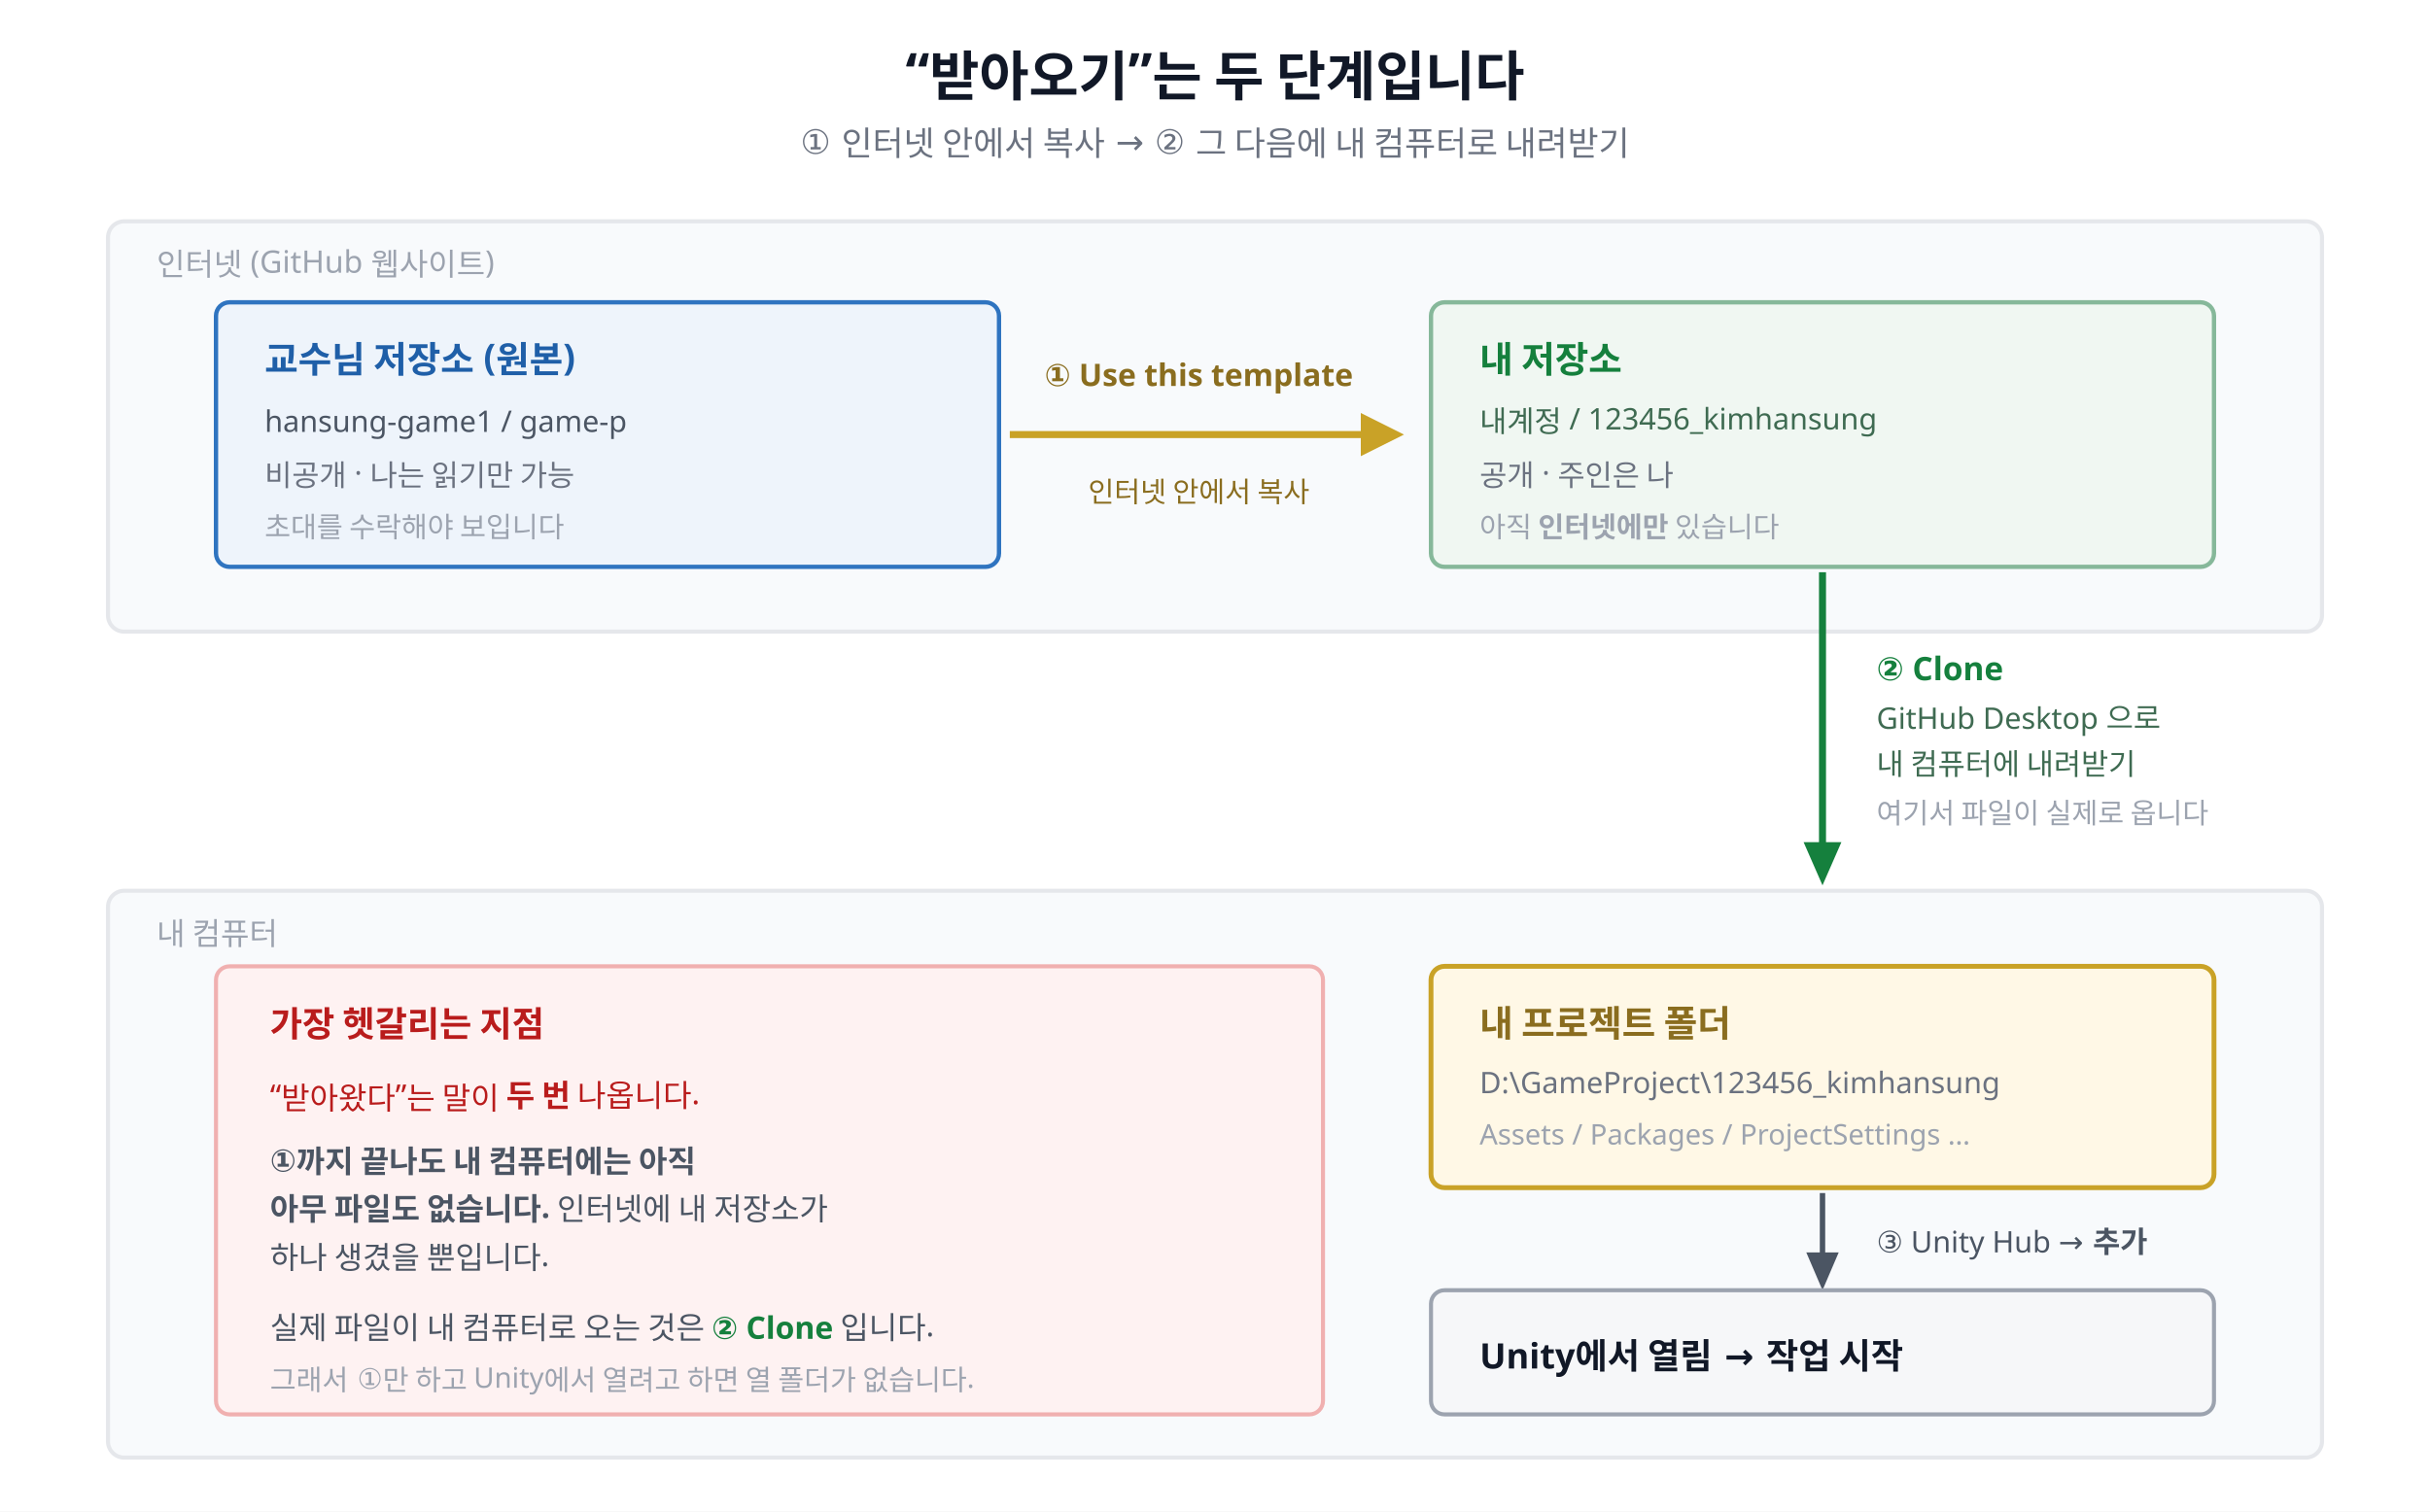
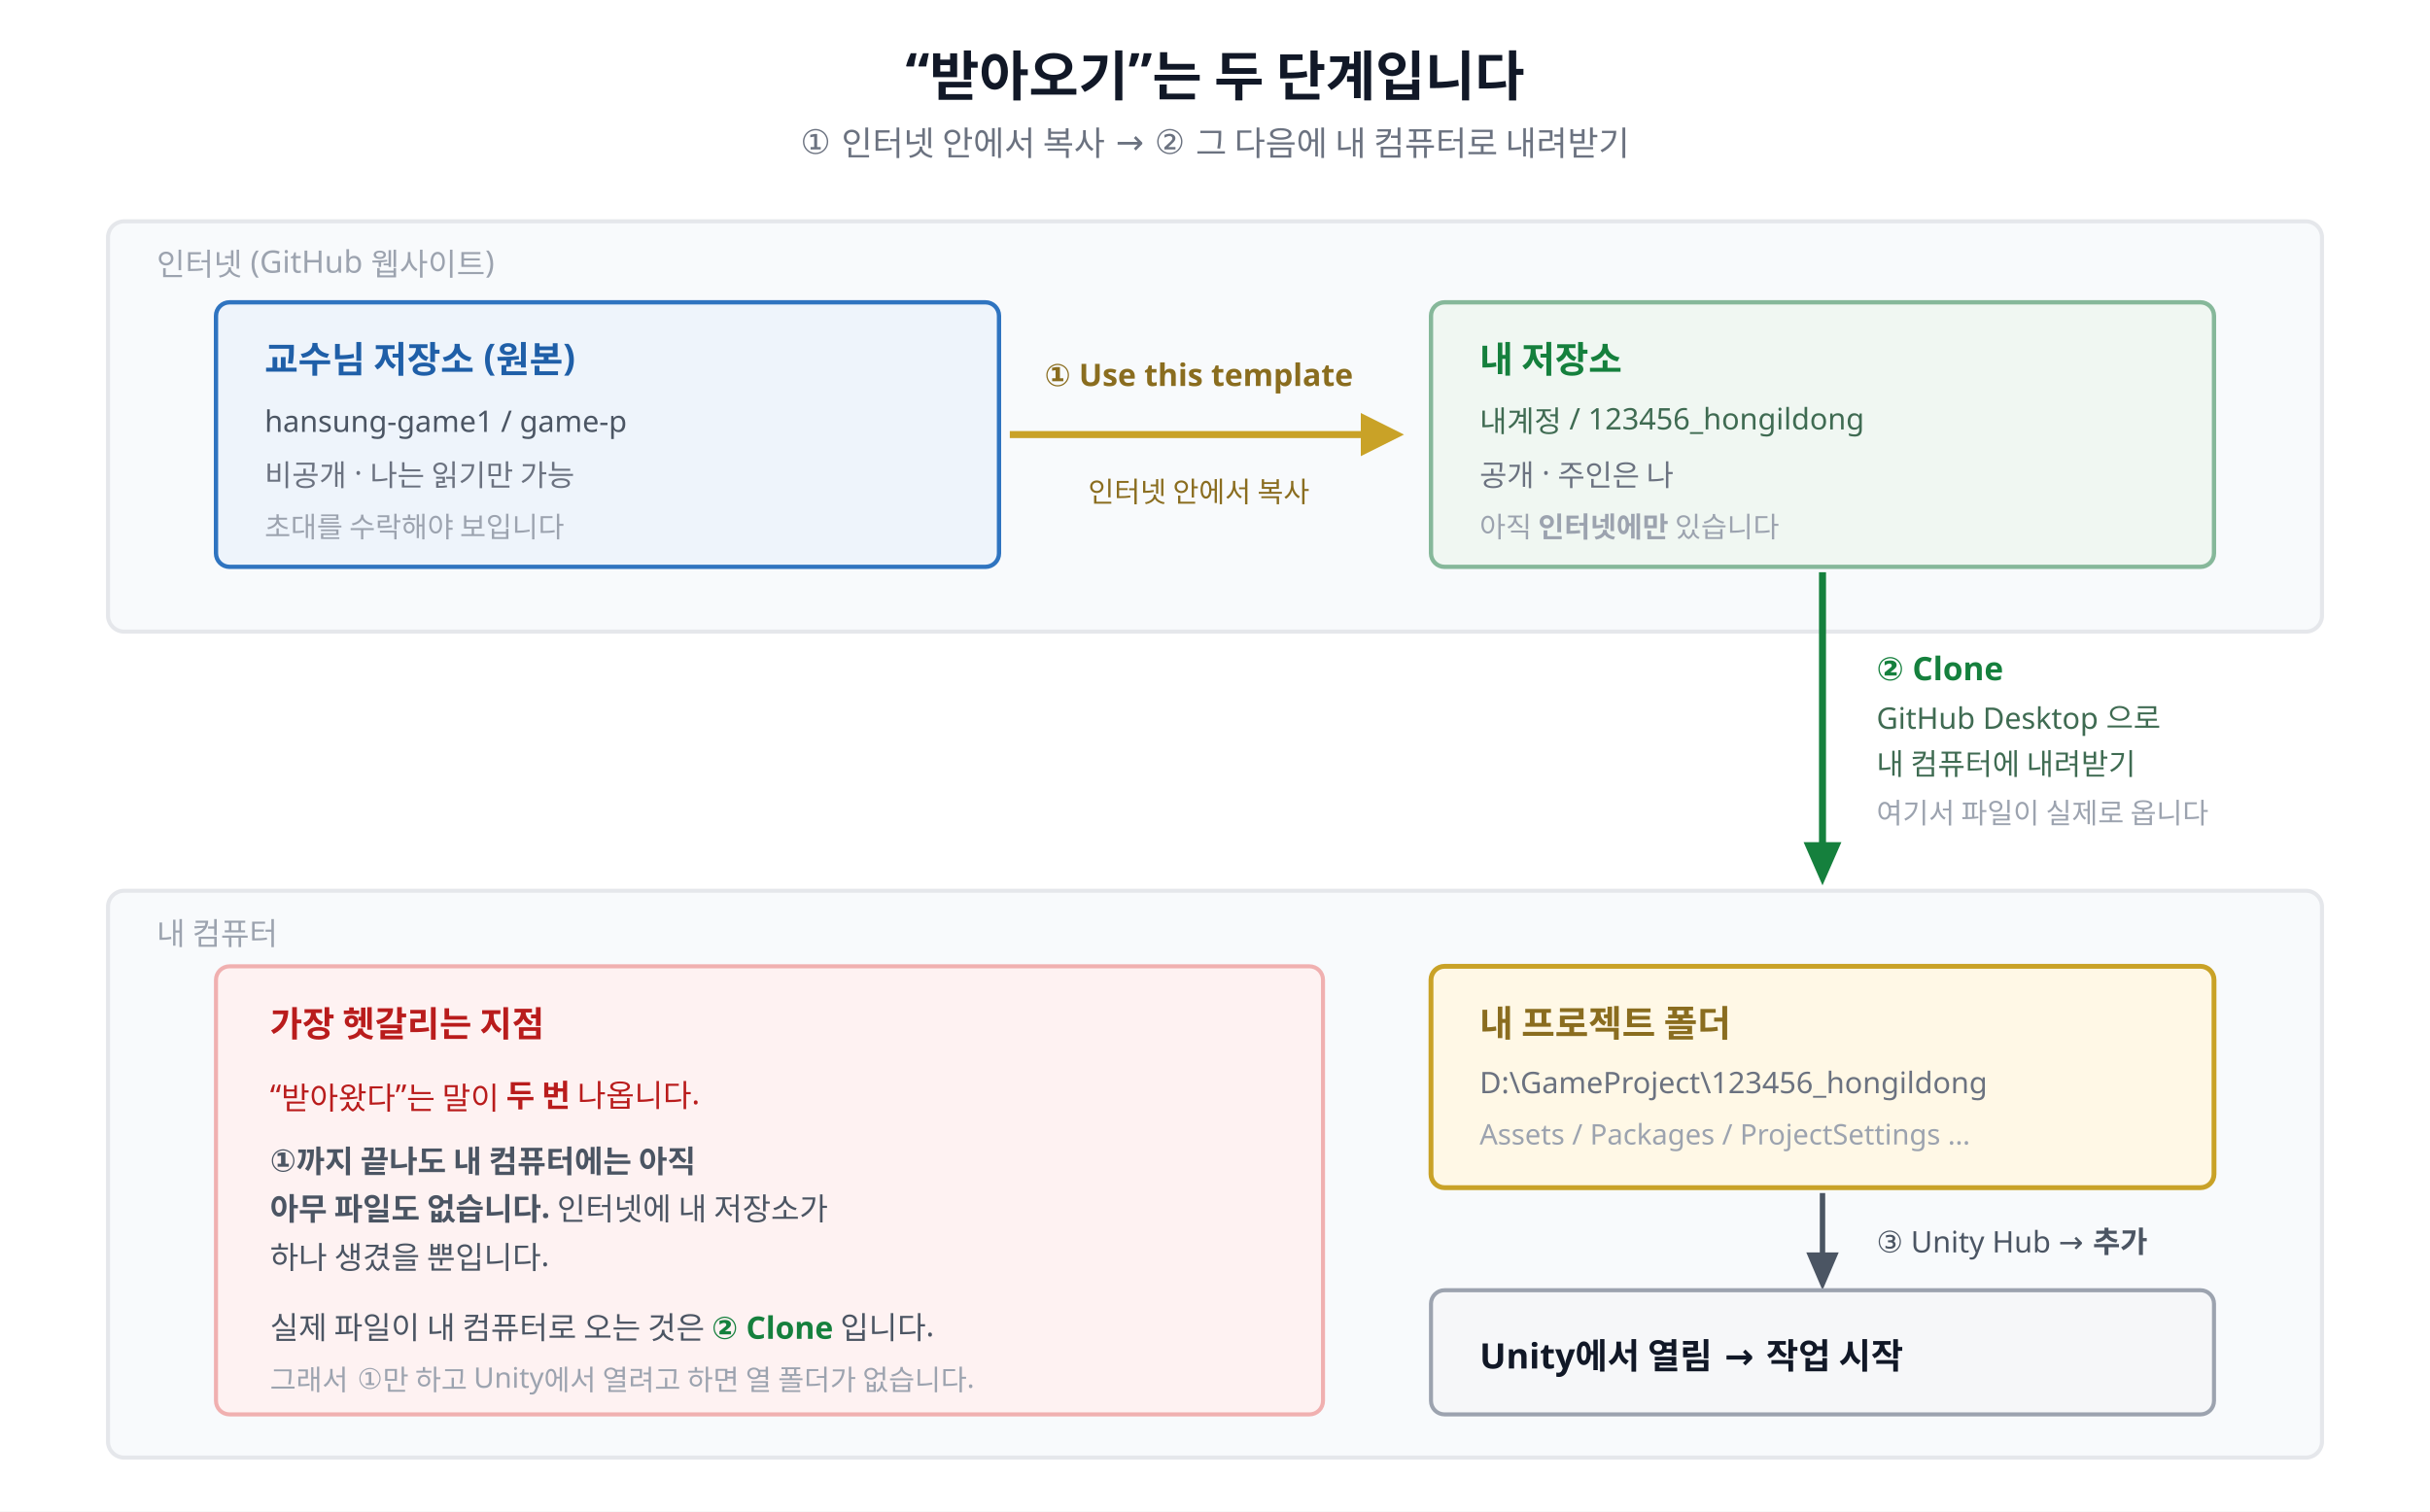
<svg xmlns="http://www.w3.org/2000/svg" viewBox="0 0 900 560" width="900" height="560" font-family="'Malgun Gothic','Apple SD Gothic Neo','Noto Sans KR',sans-serif">
  <rect width="900" height="560" fill="#ffffff" />
  <text x="450" y="34" text-anchor="middle" font-size="20" font-weight="bold" fill="#111827">“받아오기”는 두 단계입니다</text>
  <text x="450" y="57" text-anchor="middle" font-size="12.5" fill="#6b7280">① 인터넷 안에서 복사 → ② 그 다음에 내 컴퓨터로 내려받기</text>
  <rect x="40" y="82" width="820" height="152" rx="6" fill="#f8fafc" stroke="#e5e7eb" stroke-width="1.5" />
  <text x="58" y="102" font-size="11.5" fill="#9ca3af">인터넷 (GitHub 웹사이트)</text>
  <rect x="80" y="112" width="290" height="98" rx="5" fill="#eef4fb" stroke="#2f74c0" stroke-width="1.6" />
  <text x="98" y="138" font-size="13.5" font-weight="bold" fill="#1f5fa8">교수님 저장소 (원본)</text>
  <text x="98" y="160" font-size="11" fill="#4b5563">hansung-game1 / game-p</text>
  <text x="98" y="180" font-size="11" fill="#6b7280">비공개 · 나는 읽기만 가능</text>
  <text x="98" y="199" font-size="10.5" fill="#9ca3af">초대를 수락해야 보입니다</text>
  <rect x="530" y="112" width="290" height="98" rx="5" fill="#f0f7f2" stroke="#86b89a" stroke-width="1.6" />
  <text x="548" y="138" font-size="13.5" font-weight="bold" fill="#15803d">내 저장소</text>
-   <text x="548" y="160" font-size="11" fill="#3f6b52">내계정 / 123456_kimhansung</text>
+   <text x="548" y="160" font-size="11" fill="#3f6b52">내계정 / 123456_hongildong</text>
  <text x="548" y="180" font-size="11" fill="#6b7280">공개 · 주인은 나</text>
  <text x="548" y="199" font-size="10.5" fill="#9ca3af">아직 <tspan font-weight="bold">인터넷에만</tspan> 있습니다</text>
  <line x1="374" y1="161" x2="506" y2="161" stroke="#c9a227" stroke-width="2.6" />
  <polygon points="520,161 504,153 504,169" fill="#c9a227" />
  <text x="444" y="143" text-anchor="middle" font-size="11.5" font-weight="bold" fill="#8a6d1f">① Use this template</text>
  <text x="444" y="186" text-anchor="middle" font-size="10.5" fill="#8a6d1f">인터넷 안에서 복사</text>
  <line x1="675" y1="212" x2="675" y2="316" stroke="#15803d" stroke-width="2.6" />
  <polygon points="675,328 668,312 682,312" fill="#15803d" />
  <text x="695" y="252" font-size="12" font-weight="bold" fill="#15803d">② Clone</text>
  <text x="695" y="270" font-size="11" fill="#3f6b52">GitHub Desktop 으로</text>
  <text x="695" y="287" font-size="11" fill="#3f6b52">내 컴퓨터에 내려받기</text>
  <text x="695" y="305" font-size="10.5" fill="#9ca3af">여기서 파일이 실제로 옵니다</text>
  <rect x="40" y="330" width="820" height="210" rx="6" fill="#f8fafc" stroke="#e5e7eb" stroke-width="1.5" />
  <text x="58" y="350" font-size="11.5" fill="#9ca3af">내 컴퓨터</text>
  <rect x="530" y="358" width="290" height="82" rx="5" fill="#fff8e6" stroke="#c9a227" stroke-width="1.8" />
  <text x="548" y="384" font-size="13.5" font-weight="bold" fill="#8a6d1f">내 프로젝트 폴더</text>
-   <text x="548" y="405" font-size="11" fill="#6b7280">D:\GameProject\123456_kimhansung</text>
+   <text x="548" y="405" font-size="11" fill="#6b7280">D:\GameProject\123456_hongildong</text>
  <text x="548" y="424" font-size="10.5" fill="#9ca3af">Assets / Packages / ProjectSettings …</text>
  <line x1="675" y1="442" x2="675" y2="466" stroke="#4b5563" stroke-width="2" />
  <polygon points="675,478 669,464 681,464" fill="#4b5563" />
  <text x="695" y="464" font-size="11" fill="#4b5563">③ Unity Hub → <tspan font-weight="bold">추가</tspan>
  </text>
  <rect x="530" y="478" width="290" height="46" rx="5" fill="#f6f7f9" stroke="#9ca3af" stroke-width="1.5" />
  <text x="548" y="507" font-size="13" font-weight="bold" fill="#111827">Unity에서 열림 → 작업 시작</text>
  <rect x="80" y="358" width="410" height="166" rx="5" fill="#fef2f2" stroke="#f0b0b0" stroke-width="1.5" />
  <text x="100" y="384" font-size="13" font-weight="bold" fill="#b91c1c">가장 헷갈리는 지점</text>
  <text x="100" y="410" font-size="11.5" fill="#b91c1c">“받아왔다”는 말이 <tspan font-weight="bold">두 번</tspan> 나옵니다.</text>
  <text x="100" y="434" font-size="11.5" fill="#4b5563">
    <tspan font-weight="bold">①까지 끝나도 내 컴퓨터에는 아직</tspan>
  </text>
  <text x="100" y="452" font-size="11.5" fill="#4b5563">
    <tspan font-weight="bold">아무 파일도 없습니다.</tspan> 인터넷에 내 저장소가</text>
  <text x="100" y="470" font-size="11.5" fill="#4b5563">하나 생겼을 뿐입니다.</text>
  <text x="100" y="496" font-size="11.5" fill="#4b5563">실제 파일이 내 컴퓨터로 오는 것은 <tspan font-weight="bold" fill="#15803d">② Clone</tspan> 입니다.</text>
  <text x="100" y="515" font-size="10.5" fill="#9ca3af">그래서 ①만 하고 Unity에서 열려고 하면 열 폴더가 없습니다.</text>
</svg>
